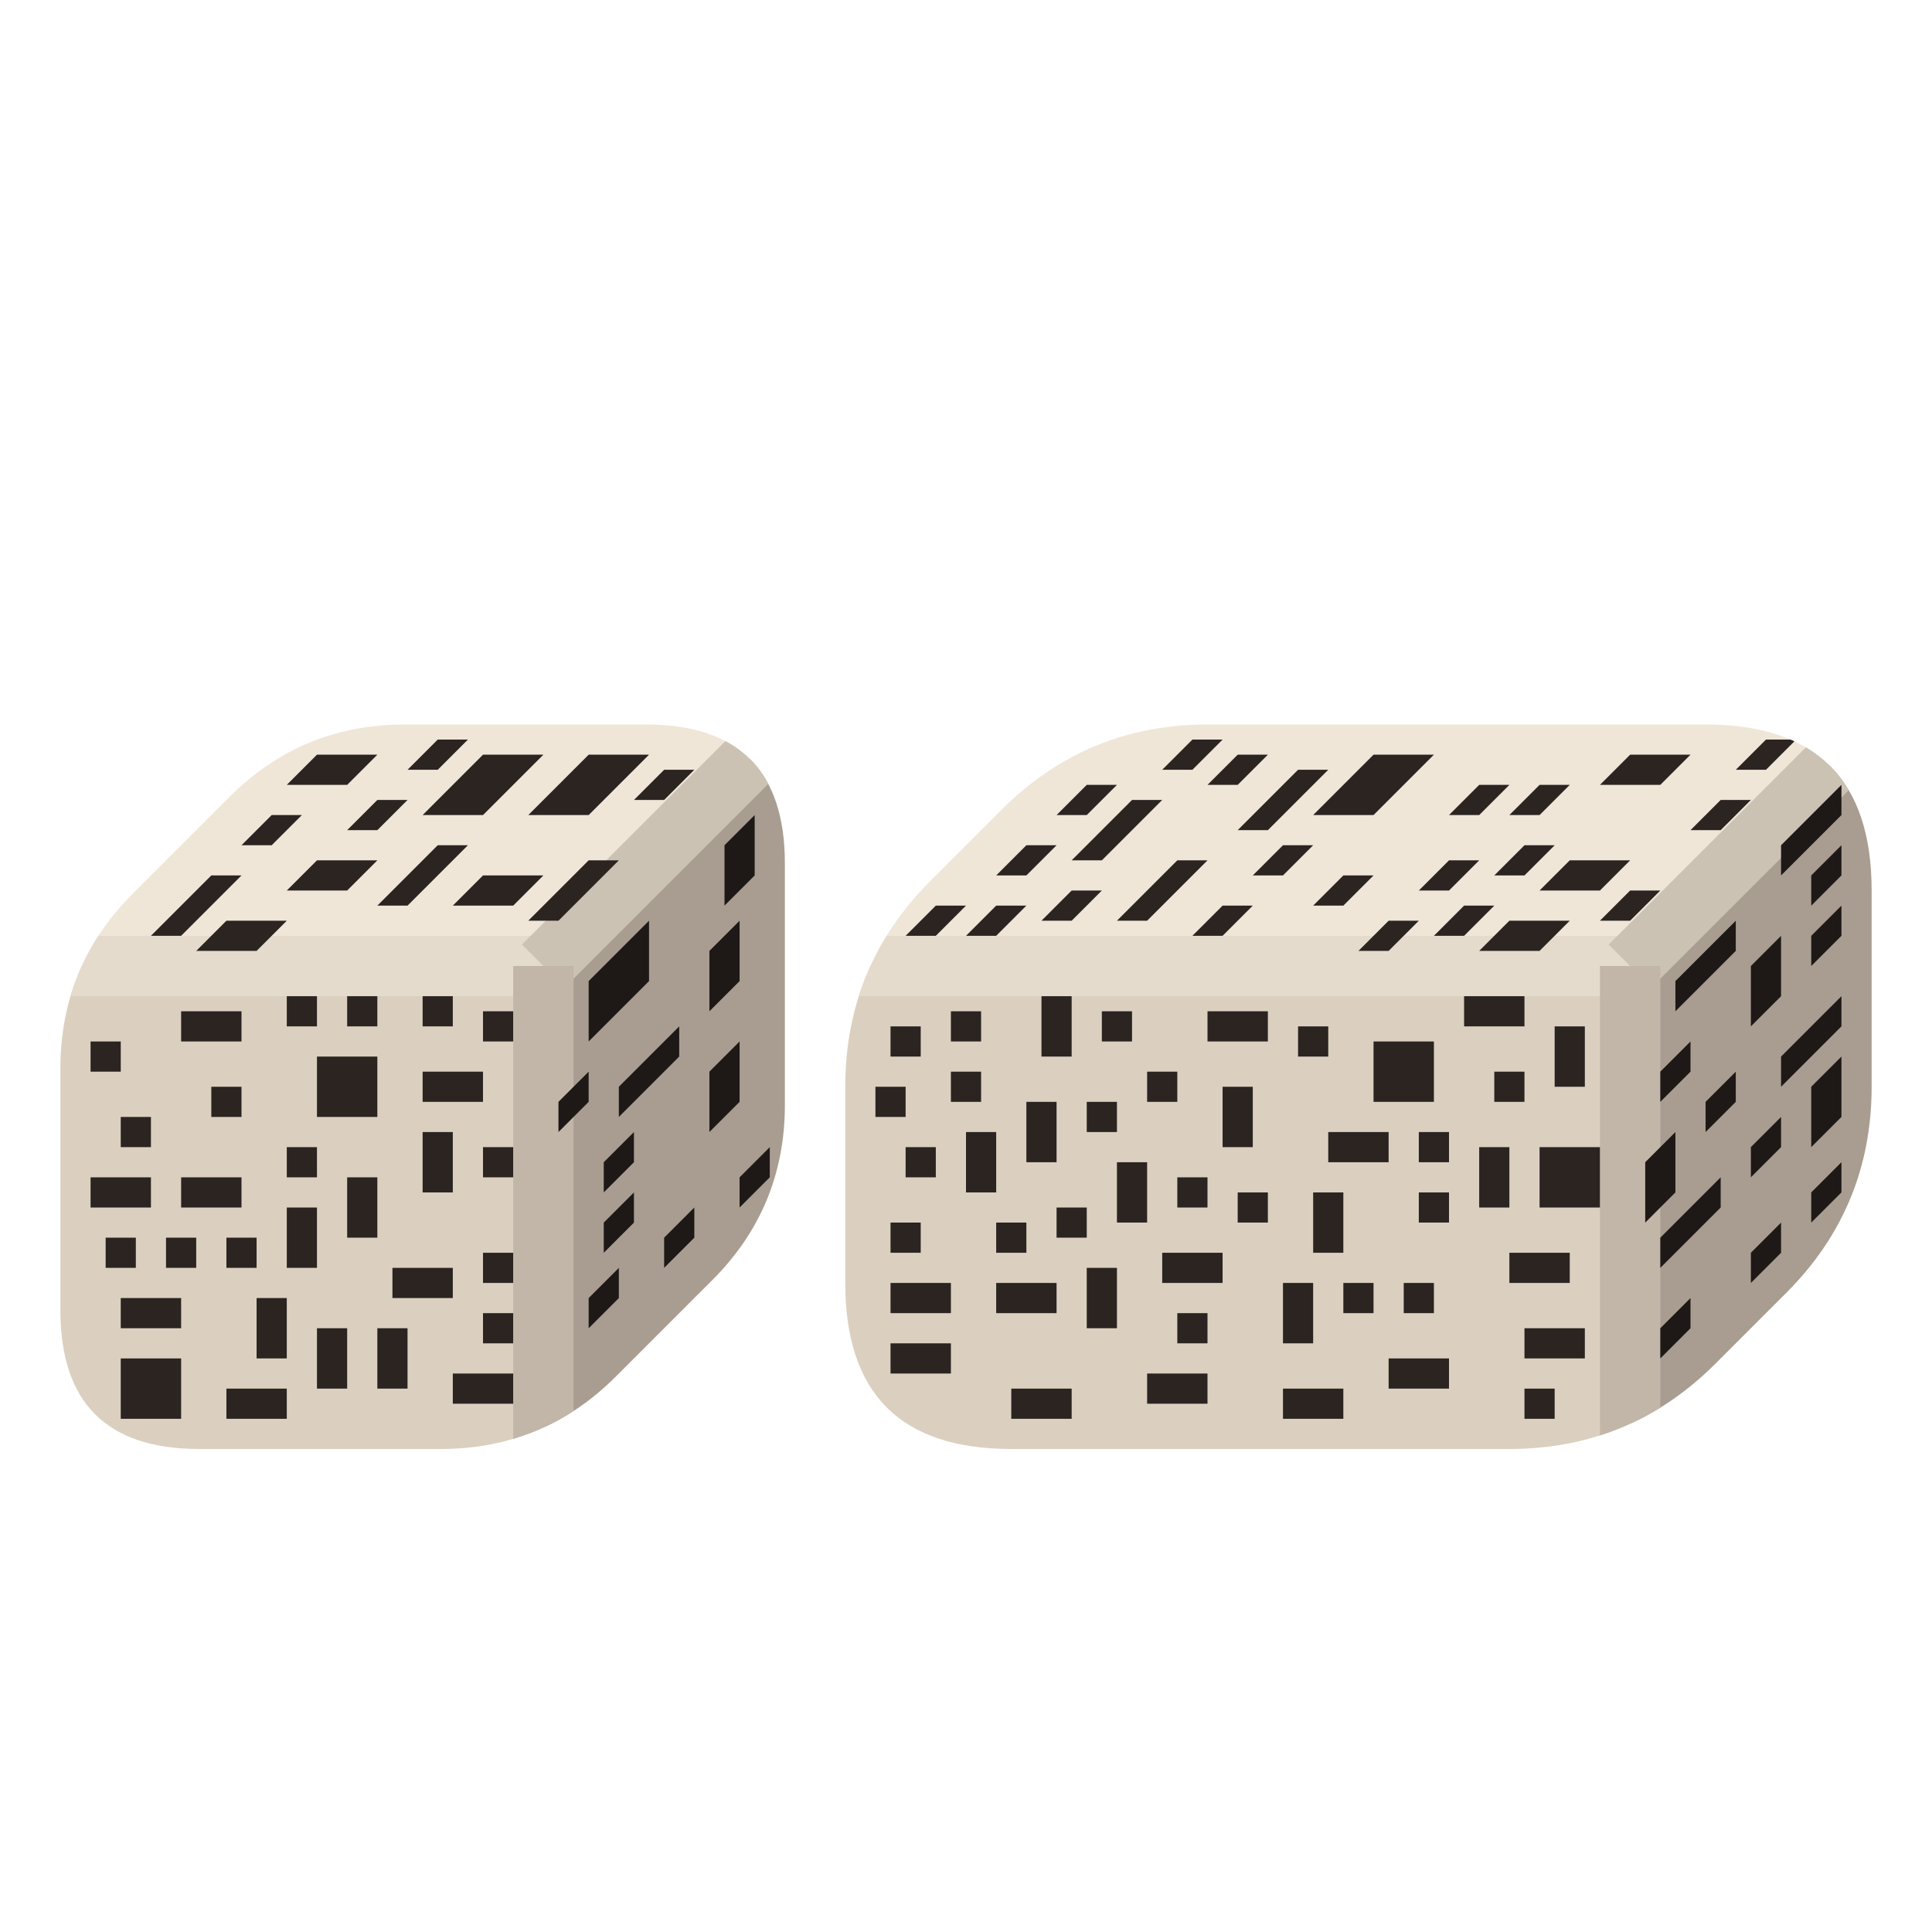
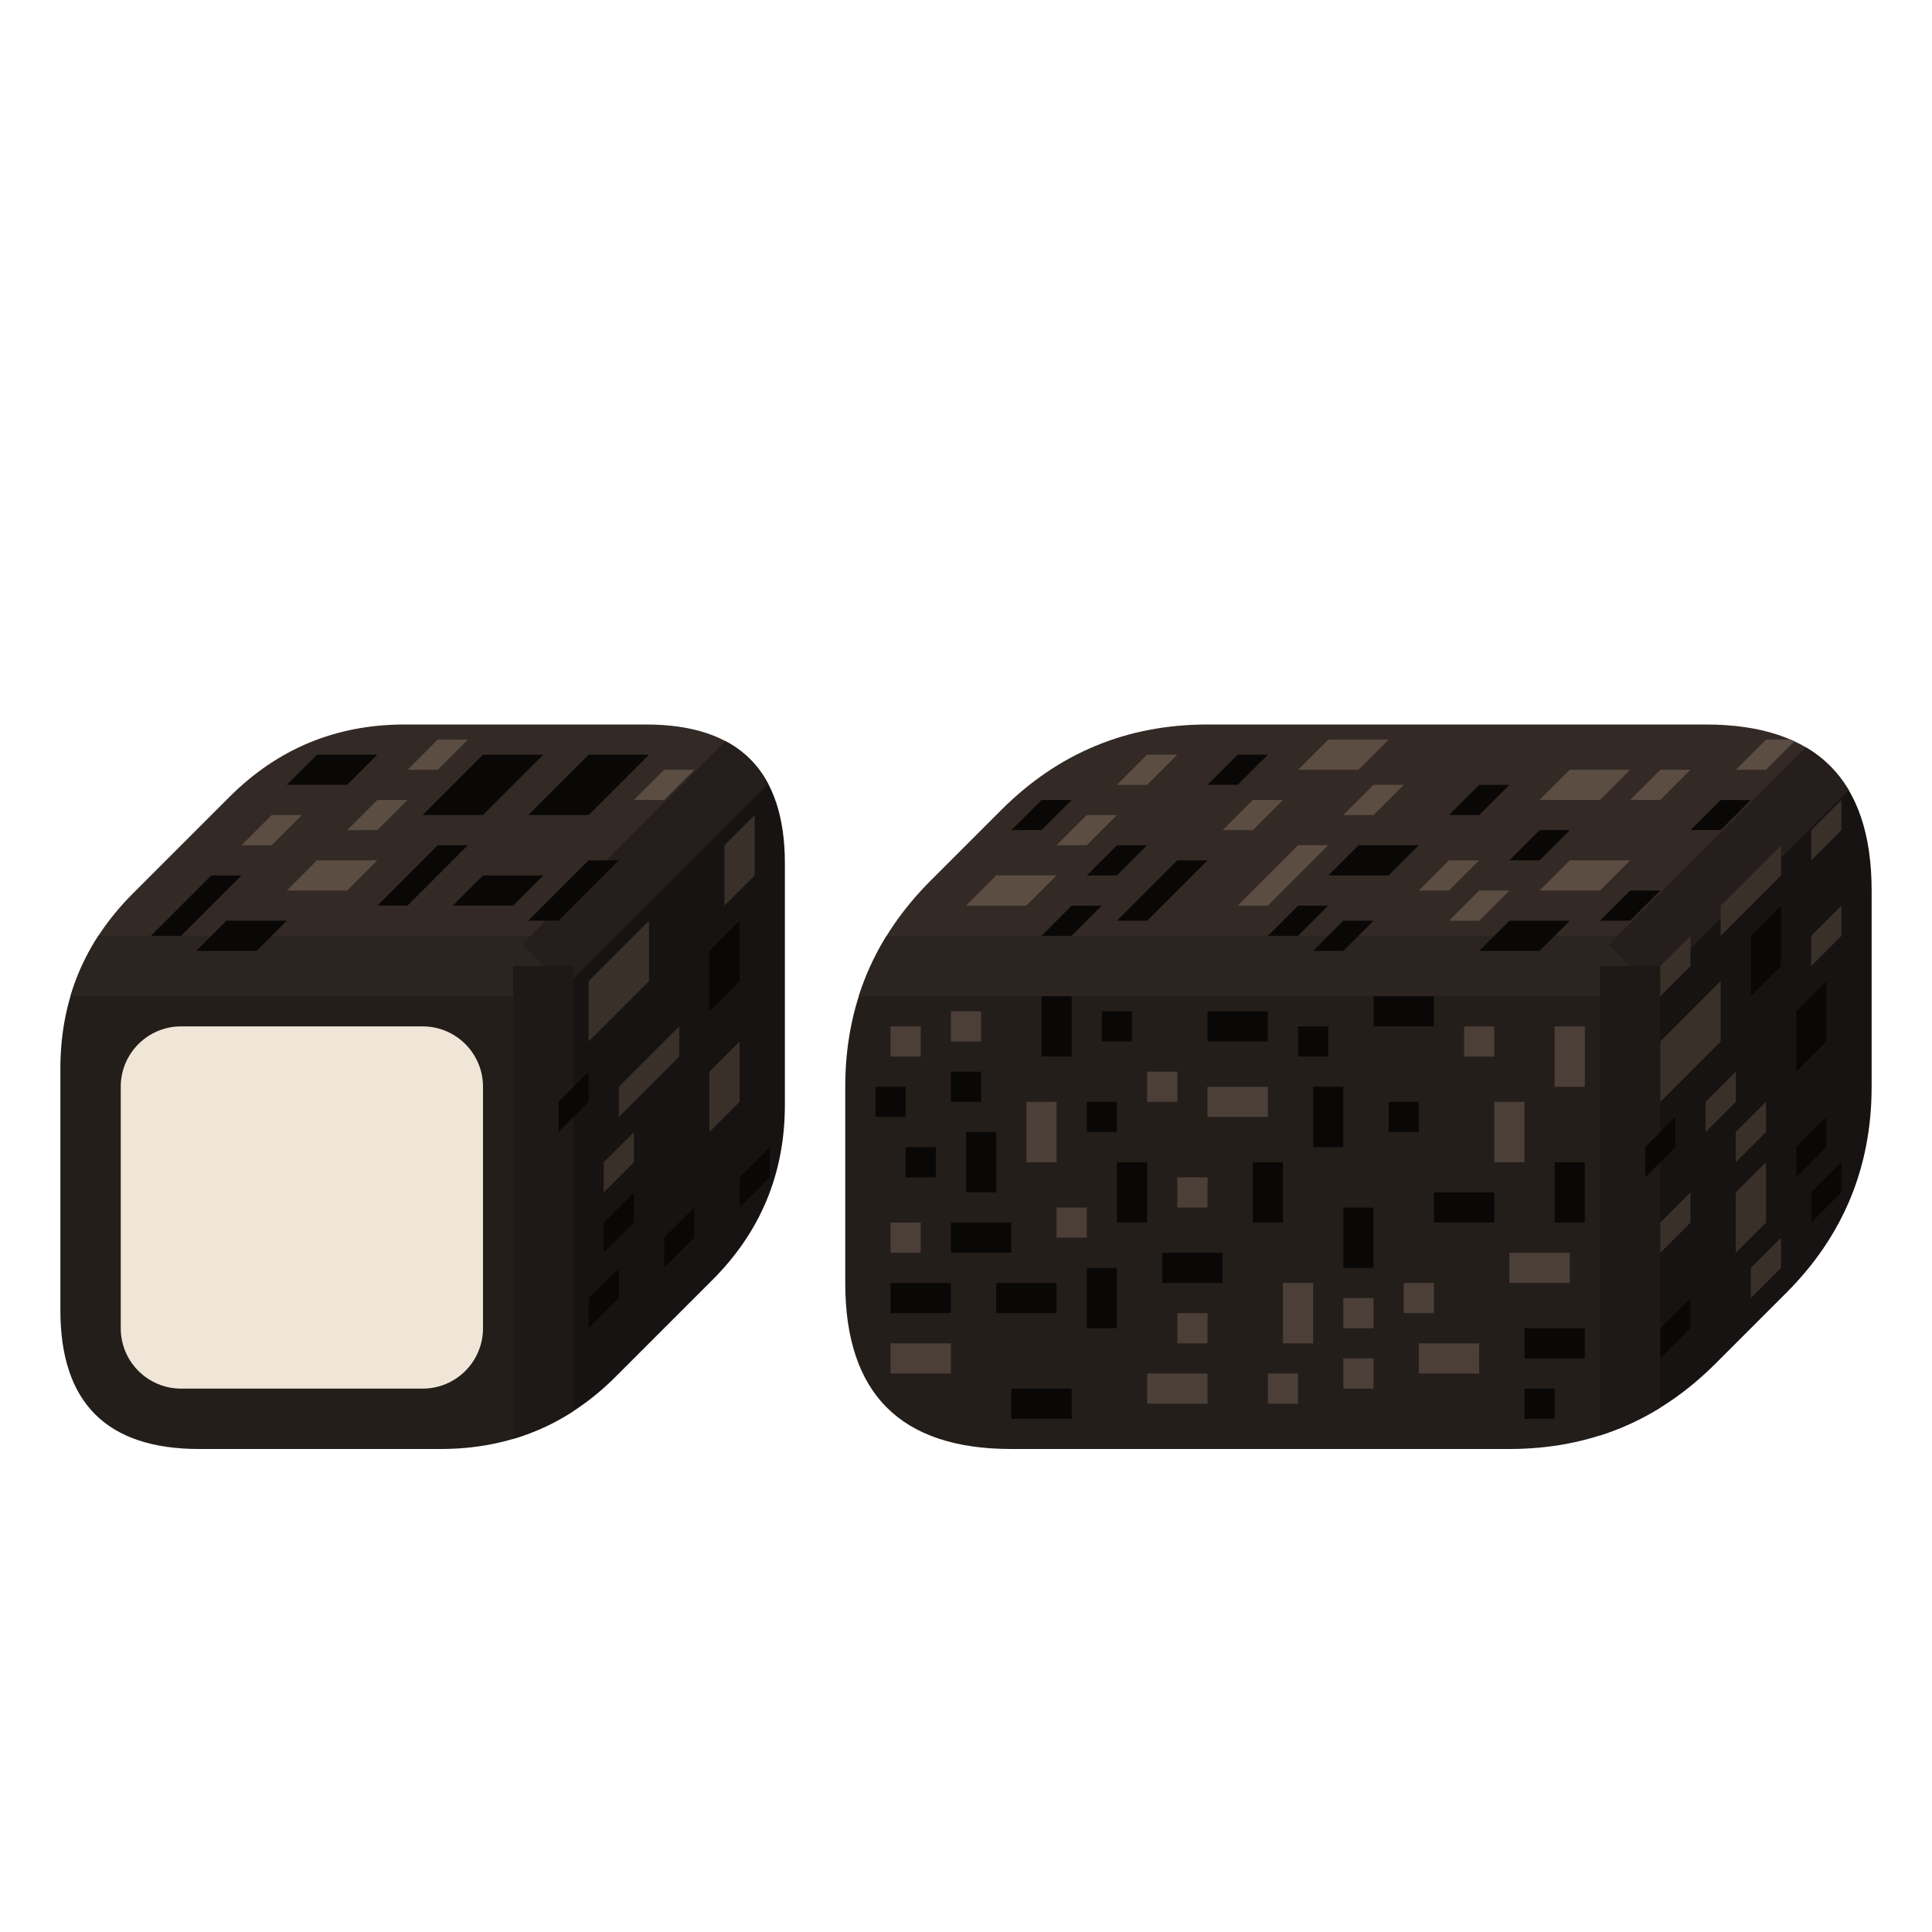
<svg xmlns="http://www.w3.org/2000/svg" viewBox="0 0 64 64" width="64" height="64">
  <g stroke-linejoin="round">
    <clipPath id="gm-light-small">
      <path d="M2 35.4 Q2 32 4.4 29.6 L7.6 26.4 Q10 24 13.4 24 L21.4 24 Q26 24 26 28.6 L26 36.6 Q26 40 23.6 42.4 L20.4 45.6 Q18 48 14.6 48 L6.6 48 Q2 48 2 43.4 Z" />
    </clipPath>
    <g clip-path="url(#gm-light-small)">
-       <path d="M2 32 L10 24 L26 24 L18 32 Z" fill="#efe6d8" />
-       <path d="M18 32 L26 24 L26 40 L18 48 Z" fill="#a89d90" />
-       <path d="M2 32 L18 32 L18 48 L2 48 Z" fill="#dbd0c0" />
-       <path d="M2 33 L18 33 L18 31 L2 31 Z" fill="#e5dbcc" />
-       <path d="M18.71 32.71 L26.71 24.71 L25.29 23.29 L17.29 31.29 Z" fill="#ccc2b4" />
-       <path d="M17 32 L17 48 L19 48 L19 32 Z" fill="#c2b6a8" />
-       <path d="M17.5 27 L19.5 27 L21.5 25 L19.5 25 Z M9.5 29.5 L11.5 29.5 L12.5 28.5 L10.5 28.5 Z M15 30 L17 30 L18 29 L16 29 Z M14 27 L16 27 L18 25 L16 25 Z M9.5 26 L11.5 26 L12.5 25 L10.5 25 Z M8 28 L9 28 L10 27 L9 27 Z M13.5 25.5 L14.5 25.5 L15.5 24.5 L14.5 24.5 Z M12.5 30 L13.5 30 L15.5 28 L14.5 28 Z M5 31 L6 31 L8 29 L7 29 Z M21 26.5 L22 26.5 L23 25.5 L22 25.5 Z M17.5 30.5 L18.5 30.5 L20.5 28.5 L19.5 28.5 Z M11.5 27.5 L12.5 27.5 L13.5 26.5 L12.5 26.5 Z M6.5 31.5 L8.5 31.5 L9.5 30.5 L7.5 30.5 Z" fill="#2b2421" />
-       <path d="M10.5 44h1v2h-1z M9.5 40h1v2h-1z M4 37h1v1h-1z M13 42h2v1h-2z M15 45.5h2v1h-2z M10.5 35h2v2h-2z M6 33.5h2v1h-2z M8.5 43h1v2h-1z M11.5 39h1v2h-1z M7 36h1v1h-1z M4 43h2v1h-2z M14 37.5h1v2h-1z M14 33h1v1h-1z M4 45h2v2h-2z M14 35.5h2v1h-2z M6 39h2v1h-2z M16 41.5h1v1h-1z M12.5 44h1v2h-1z M3.5 41h1v1h-1z M3 34.5h1v1h-1z M3 39h2v1h-2z M9.5 38h1v1h-1z M11.5 33h1v1h-1z M16 43.5h1v1h-1z M16 33.5h1v1h-1z M16 38h1v1h-1z M7.5 46h2v1h-2z M5.5 41h1v1h-1z M9.5 33h1v1h-1z M7.5 41h1v1h-1z" fill="#2b2421" />
-       <path d="M23.5 31.5 L24.5 30.5 L24.5 32.5 L23.5 33.5 Z M23.5 35.5 L24.5 34.5 L24.5 36.5 L23.5 37.5 Z M20.5 36 L22.5 34 L22.5 35 L20.5 37 Z M19.5 32.5 L21.5 30.5 L21.5 32.5 L19.5 34.5 Z M24 28 L25 27 L25 29 L24 30 Z M20 40.5 L21 39.5 L21 40.5 L20 41.5 Z M22 41 L23 40 L23 41 L22 42 Z M19.5 43 L20.5 42 L20.5 43 L19.5 44 Z M20 38.5 L21 37.5 L21 38.5 L20 39.5 Z M18.5 36.5 L19.5 35.5 L19.5 36.5 L18.5 37.5 Z M24.5 39 L25.5 38 L25.5 39 L24.5 40 Z" fill="#1e1917" />
+       <path d="M2 32 L10 24 L26 24 L18 32 Z" fill="#332a25" />
+       <path d="M18 32 L26 24 L26 40 L18 48 Z" fill="#171312" />
+       <path d="M2 32 L18 32 L18 48 L2 48 Z" fill="#241e1a" />
+       <path d="M2 33 L18 33 L18 31 L2 31 Z" fill="#2c2420" />
+       <path d="M18.71 32.71 L26.71 24.71 L25.29 23.29 L17.29 31.29 Z" fill="#251e1c" />
+       <path d="M17 32 L17 48 L19 48 L19 32 Z" fill="#1e1816" />
+       <path d="M9.5 29.5 L11.5 29.5 L12.5 28.5 L10.5 28.5 Z M8 28 L9 28 L10 27 L9 27 Z M13.5 25.5 L14.5 25.5 L15.5 24.5 L14.5 24.5 Z M21 26.5 L22 26.5 L23 25.5 L22 25.5 Z M11.5 27.5 L12.5 27.5 L13.5 26.5 L12.5 26.5 Z" fill="#5c4d43" />
+       <path d="M17.5 27 L19.5 27 L21.5 25 L19.5 25 Z M15 30 L17 30 L18 29 L16 29 Z M14 27 L16 27 L18 25 L16 25 Z M9.5 26 L11.5 26 L12.5 25 L10.5 25 Z M12.5 30 L13.5 30 L15.5 28 L14.5 28 Z M5 31 L6 31 L8 29 L7 29 Z M17.5 30.5 L18.5 30.5 L20.5 28.5 L19.5 28.5 Z M6.5 31.5 L8.5 31.5 L9.5 30.5 L7.5 30.5 Z" fill="#0a0807" />
+       <path d="M23.5 35.5 L24.5 34.5 L24.5 36.5 L23.5 37.5 Z M20.5 36 L22.5 34 L22.5 35 L20.5 37 Z M19.5 32.5 L21.5 30.5 L21.5 32.5 L19.5 34.5 Z M24 28 L25 27 L25 29 L24 30 Z M20 38.5 L21 37.5 L21 38.5 L20 39.5 Z" fill="#3a302a" />
+       <path d="M23.5 31.5 L24.5 30.5 L24.5 32.5 L23.5 33.5 Z M20 40.5 L21 39.5 L21 40.5 L20 41.5 Z M22 41 L23 40 L23 41 L22 42 Z M19.5 43 L20.5 42 L20.5 43 L19.5 44 Z M18.5 36.5 L19.5 35.5 L19.5 36.5 L18.5 37.5 Z M24.5 39 L25.5 38 L25.5 39 L24.5 40 Z" fill="#0a0807" />
+       <rect x="4" y="34" width="12" height="12" rx="2" fill="#efe6d8" />
    </g>
    <clipPath id="gm-light-large">
      <path d="M28 36 Q28 32 30.83 29.17 L33.17 26.83 Q36 24 40 24 L56.5 24 Q62 24 62 29.5 L62 36 Q62 40 59.17 42.83 L56.83 45.17 Q54 48 50 48 L33.5 48 Q28 48 28 42.5 Z" />
    </clipPath>
    <g clip-path="url(#gm-light-large)">
-       <path d="M28 32 L36 24 L62 24 L54 32 Z" fill="#efe6d8" />
-       <path d="M54 32 L62 24 L62 40 L54 48 Z" fill="#a89d90" />
-       <path d="M28 32 L54 32 L54 48 L28 48 Z" fill="#dbd0c0" />
-       <path d="M28 33 L54 33 L54 31 L28 31 Z" fill="#e5dbcc" />
-       <path d="M54.71 32.71 L62.71 24.71 L61.29 23.29 L53.29 31.29 Z" fill="#ccc2b4" />
-       <path d="M53 32 L53 48 L55 48 L55 32 Z" fill="#c2b6a8" />
-       <path d="M41.5 29 L42.5 29 L43.5 28 L42.5 28 Z M53 26 L55 26 L56 25 L54 25 Z M35.5 28.5 L36.5 28.5 L38.5 26.5 L37.5 26.5 Z M43.5 30 L44.5 30 L45.5 29 L44.5 29 Z M43.5 27 L45.5 27 L47.5 25 L45.5 25 Z M49.5 29 L50.5 29 L51.5 28 L50.5 28 Z M47 29.5 L48 29.5 L49 28.5 L48 28.5 Z M37 30.5 L38 30.5 L40 28.5 L39 28.5 Z M56 27.5 L57 27.5 L58 26.5 L57 26.5 Z M48 27 L49 27 L50 26 L49 26 Z M40 26 L41 26 L42 25 L41 25 Z M51 29.5 L53 29.5 L54 28.5 L52 28.5 Z M35 27 L36 27 L37 26 L36 26 Z M32 31 L33 31 L34 30 L33 30 Z M34.5 30.5 L35.5 30.5 L36.5 29.5 L35.5 29.5 Z M41 27.5 L42 27.5 L44 25.5 L43 25.5 Z M39.5 31 L40.5 31 L41.5 30 L40.5 30 Z M33 29 L34 29 L35 28 L34 28 Z M30 31 L31 31 L32 30 L31 30 Z M57.5 25.5 L58.5 25.5 L59.5 24.5 L58.5 24.5 Z M53 30.5 L54 30.5 L55 29.5 L54 29.5 Z M50 27 L51 27 L52 26 L51 26 Z M38.5 25.5 L39.5 25.5 L40.5 24.5 L39.5 24.5 Z M47.5 31 L48.5 31 L49.5 30 L48.5 30 Z M49 31.5 L51 31.5 L52 30.5 L50 30.5 Z M45 31.5 L46 31.5 L47 30.5 L46 30.5 Z" fill="#2b2421" />
-       <path d="M33 40.5h1v1h-1z M45.5 34.5h2v2h-2z M43.5 39.5h1v2h-1z M49 38h1v2h-1z M51 38h2v2h-2z M40.5 36h1v2h-1z M46 45h2v1h-2z M46.5 42.5h1v1h-1z M29.5 44.5h2v1h-2z M36.5 33.5h1v1h-1z M34.5 33h1v2h-1z M43 34h1v1h-1z M38 45.5h2v1h-2z M34 36.5h1v2h-1z M50 41.5h2v1h-2z M36 42h1v2h-1z M37 38.5h1v2h-1z M38 35.5h1v1h-1z M29.5 40.5h1v1h-1z M42.5 42.5h1v2h-1z M49.5 35.5h1v1h-1z M50.5 44h2v1h-2z M51.5 34h1v2h-1z M32 37.5h1v2h-1z M39 39h1v1h-1z M29 36h1v1h-1z M44 37.5h2v1h-2z M33 42.5h2v1h-2z M33.5 46h2v1h-2z M31.5 33.5h1v1h-1z M48.5 33h2v1h-2z M38.5 41.5h2v1h-2z M40 33.5h2v1h-2z M50.5 46h1v1h-1z M39 43.5h1v1h-1z M29.5 42.5h2v1h-2z M47 39.5h1v1h-1z M29.5 34h1v1h-1z M41 39.5h1v1h-1z M30 38h1v1h-1z M35 40h1v1h-1z M42.5 46h2v1h-2z M36 36.5h1v1h-1z M44.5 42.5h1v1h-1z M47 37.5h1v1h-1z M31.5 35.5h1v1h-1z" fill="#2b2421" />
-       <path d="M58 32 L59 31 L59 33 L58 34 Z M55 41 L57 39 L57 40 L55 42 Z M55.5 32.5 L57.5 30.5 L57.5 31.5 L55.5 33.5 Z M59 35 L61 33 L61 34 L59 36 Z M56.5 36.5 L57.5 35.5 L57.5 36.5 L56.5 37.5 Z M55 44 L56 43 L56 44 L55 45 Z M58 38 L59 37 L59 38 L58 39 Z M58 41.5 L59 40.5 L59 41.5 L58 42.5 Z M59 28 L61 26 L61 27 L59 29 Z M60 36 L61 35 L61 37 L60 38 Z M60 31 L61 30 L61 31 L60 32 Z M55 35.5 L56 34.5 L56 35.5 L55 36.5 Z M60 39.5 L61 38.5 L61 39.5 L60 40.5 Z M60 29 L61 28 L61 29 L60 30 Z M54.5 38.5 L55.5 37.5 L55.5 39.5 L54.5 40.5 Z" fill="#1e1917" />
+       <path d="M28 32 L36 24 L62 24 L54 32 Z" fill="#332a25" />
+       <path d="M54 32 L62 24 L62 40 L54 48 Z" fill="#171312" />
+       <path d="M28 32 L54 32 L54 48 L28 48 Z" fill="#241e1a" />
+       <path d="M28 33 L54 33 L54 31 L28 31 Z" fill="#2c2420" />
+       <path d="M54.71 32.71 L62.71 24.71 L61.29 23.29 L53.29 31.29 Z" fill="#251e1c" />
+       <path d="M53 32 L53 48 L55 48 L55 32 Z" fill="#1e1816" />
+       <path d="M35 28 L36 28 L37 27 L36 27 Z M43 25.5 L45 25.5 L46 24.5 L44 24.5 Z M41 30 L42 30 L44 28 L43 28 Z M47 29.5 L48 29.5 L49 28.5 L48 28.5 Z M32 30 L34 30 L35 29 L33 29 Z M51 29.5 L53 29.5 L54 28.5 L52 28.5 Z M48 30.5 L49 30.5 L50 29.5 L49 29.5 Z M44.5 27 L45.5 27 L46.5 26 L45.5 26 Z M54 26.5 L55 26.5 L56 25.5 L55 25.5 Z M51 26.5 L53 26.5 L54 25.5 L52 25.5 Z M57.5 25.5 L58.5 25.5 L59.5 24.5 L58.5 24.5 Z M37 26 L38 26 L39 25 L38 25 Z M40.5 27.5 L41.5 27.5 L42.5 26.5 L41.5 26.5 Z" fill="#5c4d43" />
+       <path d="M44 29 L46 29 L47 28 L45 28 Z M36 29 L37 29 L38 28 L37 28 Z M37 30.5 L38 30.5 L40 28.5 L39 28.5 Z M56 27.5 L57 27.5 L58 26.5 L57 26.5 Z M48 27 L49 27 L50 26 L49 26 Z M40 26 L41 26 L42 25 L41 25 Z M50 28.5 L51 28.5 L52 27.5 L51 27.5 Z M34.5 31 L35.5 31 L36.5 30 L35.5 30 Z M33.5 27.5 L34.5 27.5 L35.5 26.5 L34.5 26.5 Z M42 31 L43 31 L44 30 L43 30 Z M53 30.5 L54 30.5 L55 29.5 L54 29.5 Z M43.5 31.5 L44.5 31.5 L45.5 30.5 L44.5 30.5 Z M49 31.5 L51 31.5 L52 30.5 L50 30.5 Z" fill="#0a0807" />
+       <path d="M56.5 36.5 L57.5 35.5 L57.5 36.5 L56.5 37.5 Z M57.5 39.5 L58.5 38.5 L58.5 40.5 L57.5 41.5 Z M57 30 L59 28 L59 29 L57 31 Z M55 40.5 L56 39.5 L56 40.5 L55 41.5 Z M55 34.5 L57 32.5 L57 34.5 L55 36.5 Z M60 31 L61 30 L61 31 L60 32 Z M60 27.5 L61 26.5 L61 27.5 L60 28.5 Z M58 42 L59 41 L59 42 L58 43 Z M55 32 L56 31 L56 32 L55 33 Z M57.5 37.5 L58.5 36.5 L58.5 37.5 L57.5 38.5 Z" fill="#3a302a" />
+       <path d="M55 44 L56 43 L56 44 L55 45 Z M59.5 33.5 L60.5 32.5 L60.5 34.5 L59.5 35.5 Z M59.5 38 L60.5 37 L60.5 38 L59.5 39 Z M58 31 L59 30 L59 32 L58 33 Z M60 39.5 L61 38.5 L61 39.5 L60 40.5 Z M54.5 38 L55.5 37 L55.5 38 L54.5 39 Z" fill="#0a0807" />
+       <path d="M46.5 42.5h1v1h-1z M49.5 36.5h1v2h-1z M29.5 44.5h2v1h-2z M38 45.5h2v1h-2z M34 36.5h1v2h-1z M50 41.5h2v1h-2z M38 35.5h1v1h-1z M29.5 40.5h1v1h-1z M42.5 42.5h1v2h-1z M51.5 34h1v2h-1z M47 44.5h2v1h-2z M39 39h1v1h-1z M40 36h2v1h-2z M48.5 34h1v1h-1z M31.5 33.5h1v1h-1z M44.5 45h1v1h-1z M39 43.5h1v1h-1z M29.5 34h1v1h-1z M35 40h1v1h-1z M42 45.5h1v1h-1z M44.5 43h1v1h-1z" fill="#4b3f37" />
+       <path d="M36.5 33.5h1v1h-1z M46 36.5h1v1h-1z M34.5 33h1v2h-1z M44.5 40h1v2h-1z M43 34h1v1h-1z M36 42h1v2h-1z M37 38.5h1v2h-1z M45.5 33h2v1h-2z M50.5 44h2v1h-2z M32 37.5h1v2h-1z M31.5 40.5h2v1h-2z M29 36h1v1h-1z M51.5 38.5h1v2h-1z M33 42.5h2v1h-2z M33.5 46h2v1h-2z M41.5 38.5h1v2h-1z M47.5 39.5h2v1h-2z M38.5 41.5h2v1h-2z M43.5 36h1v2h-1z M40 33.5h2v1h-2z M50.5 46h1v1h-1z M29.5 42.5h2v1h-2z M30 38h1v1h-1z M36 36.5h1v1h-1z M31.5 35.5h1v1h-1z" fill="#0a0807" />
    </g>
  </g>
</svg>
